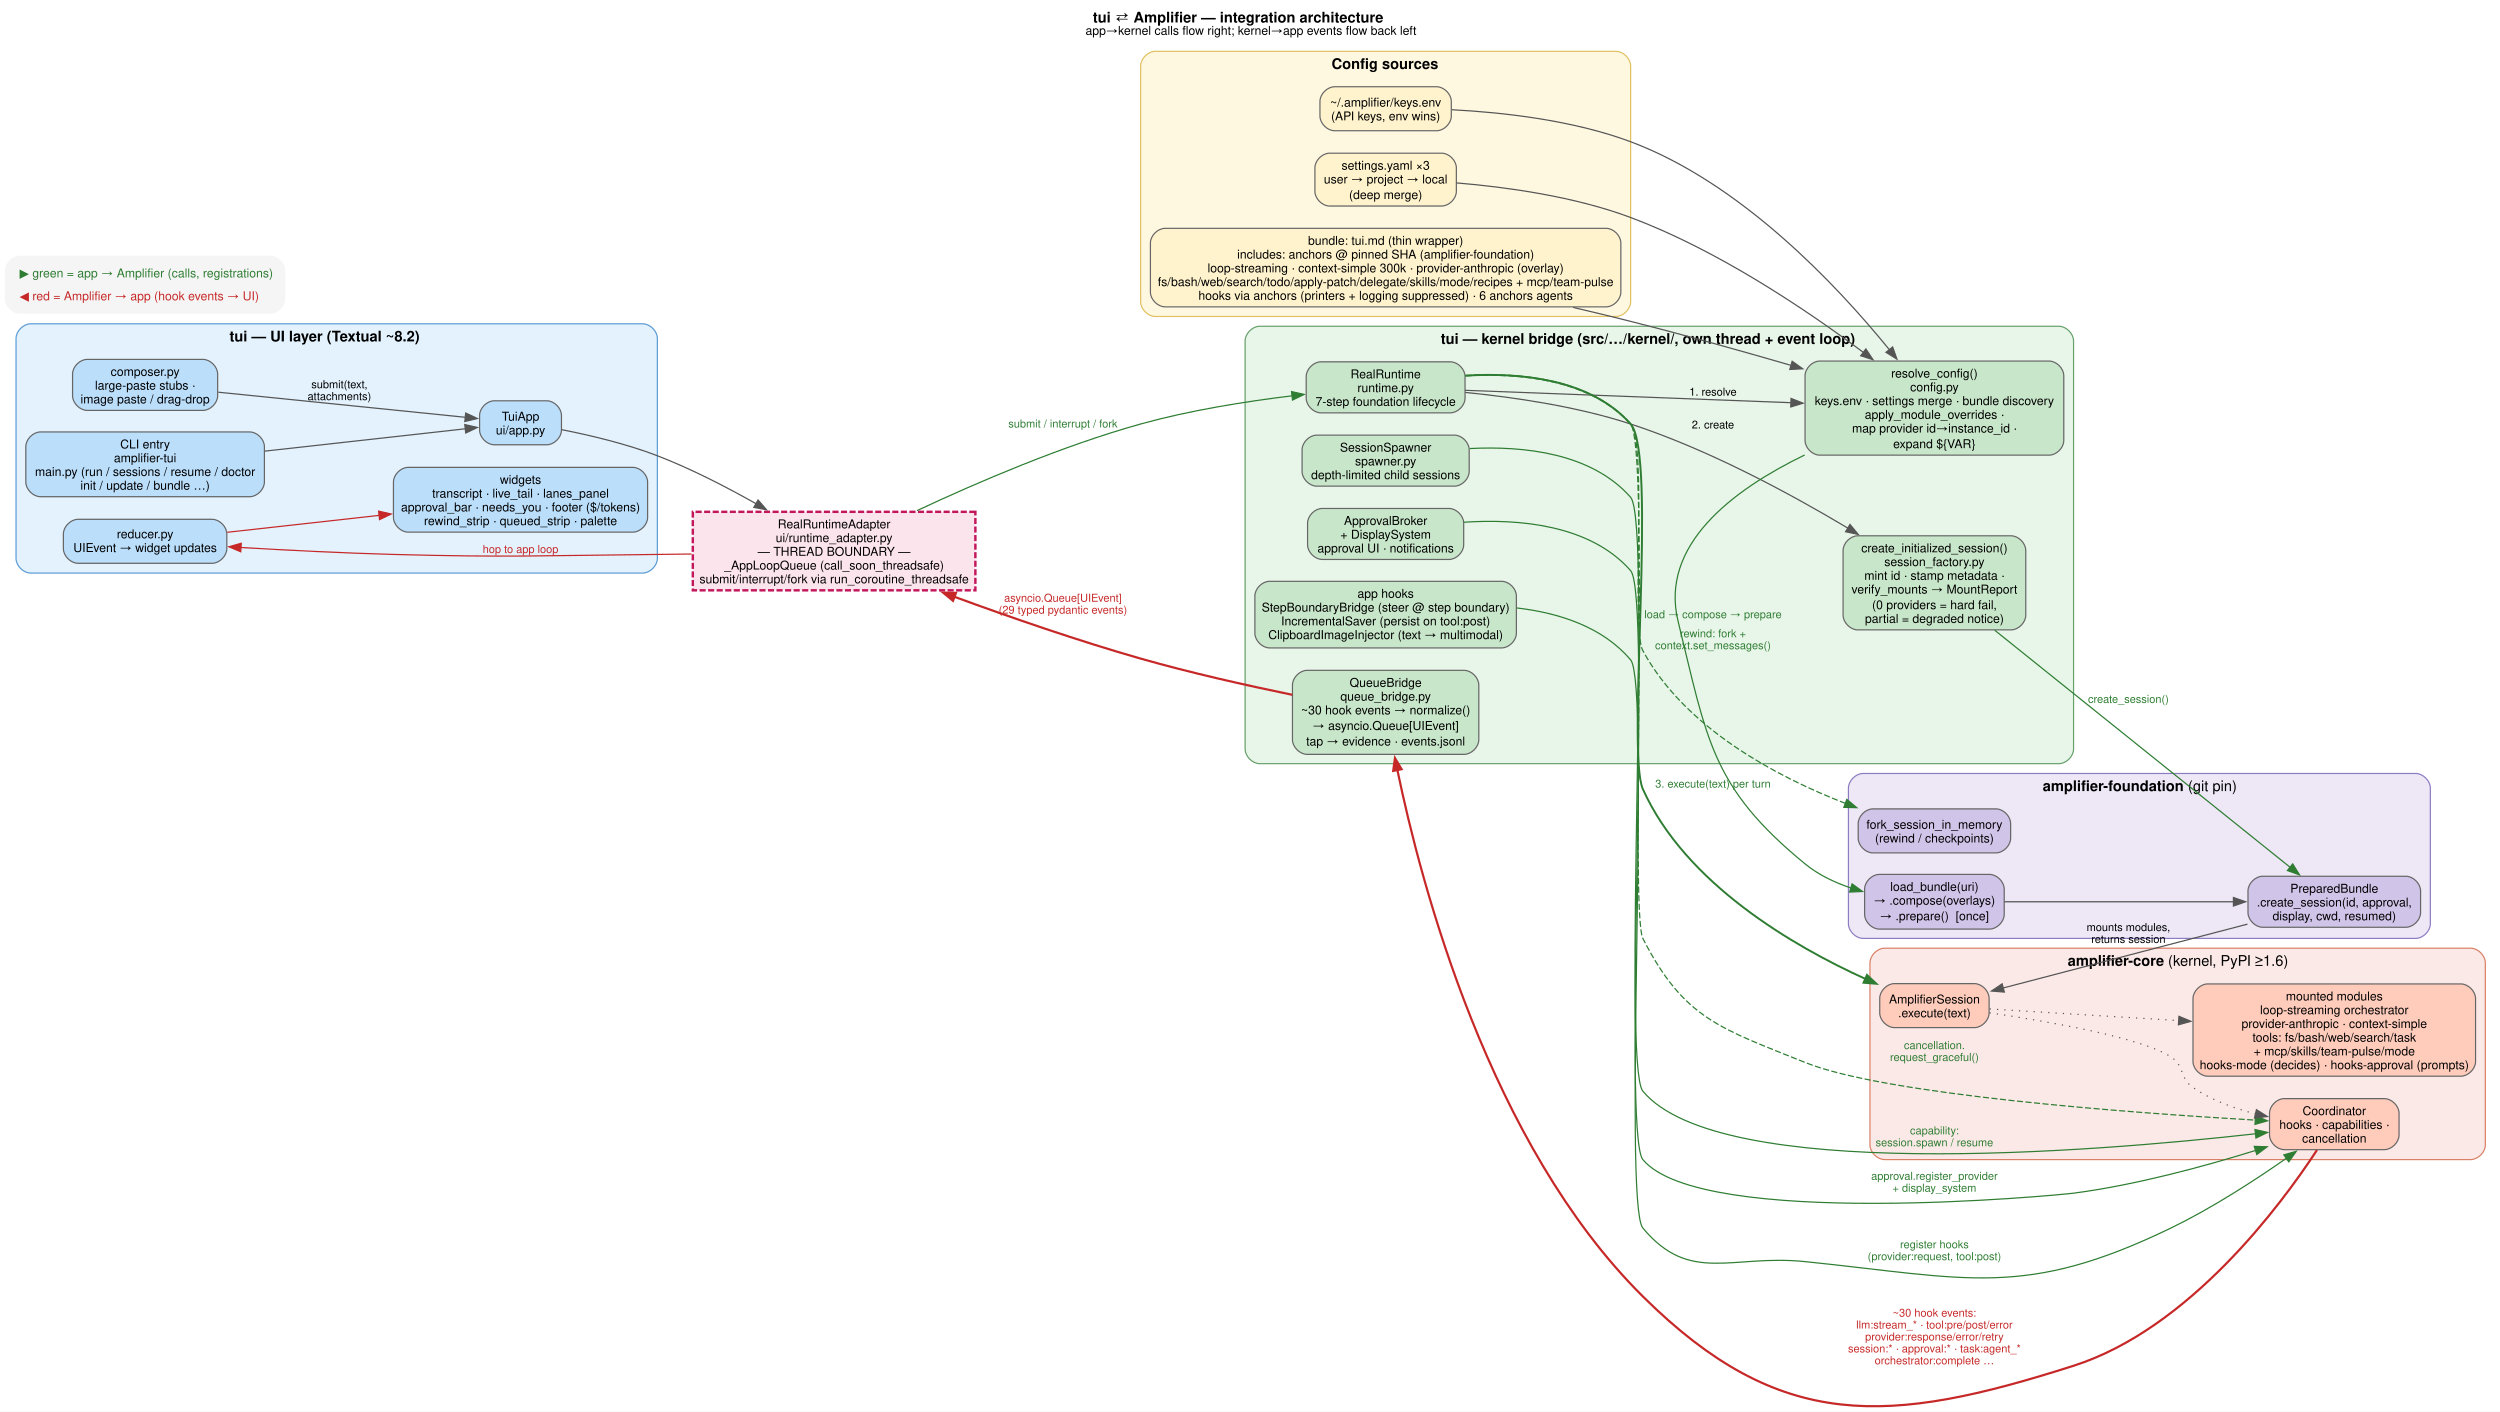
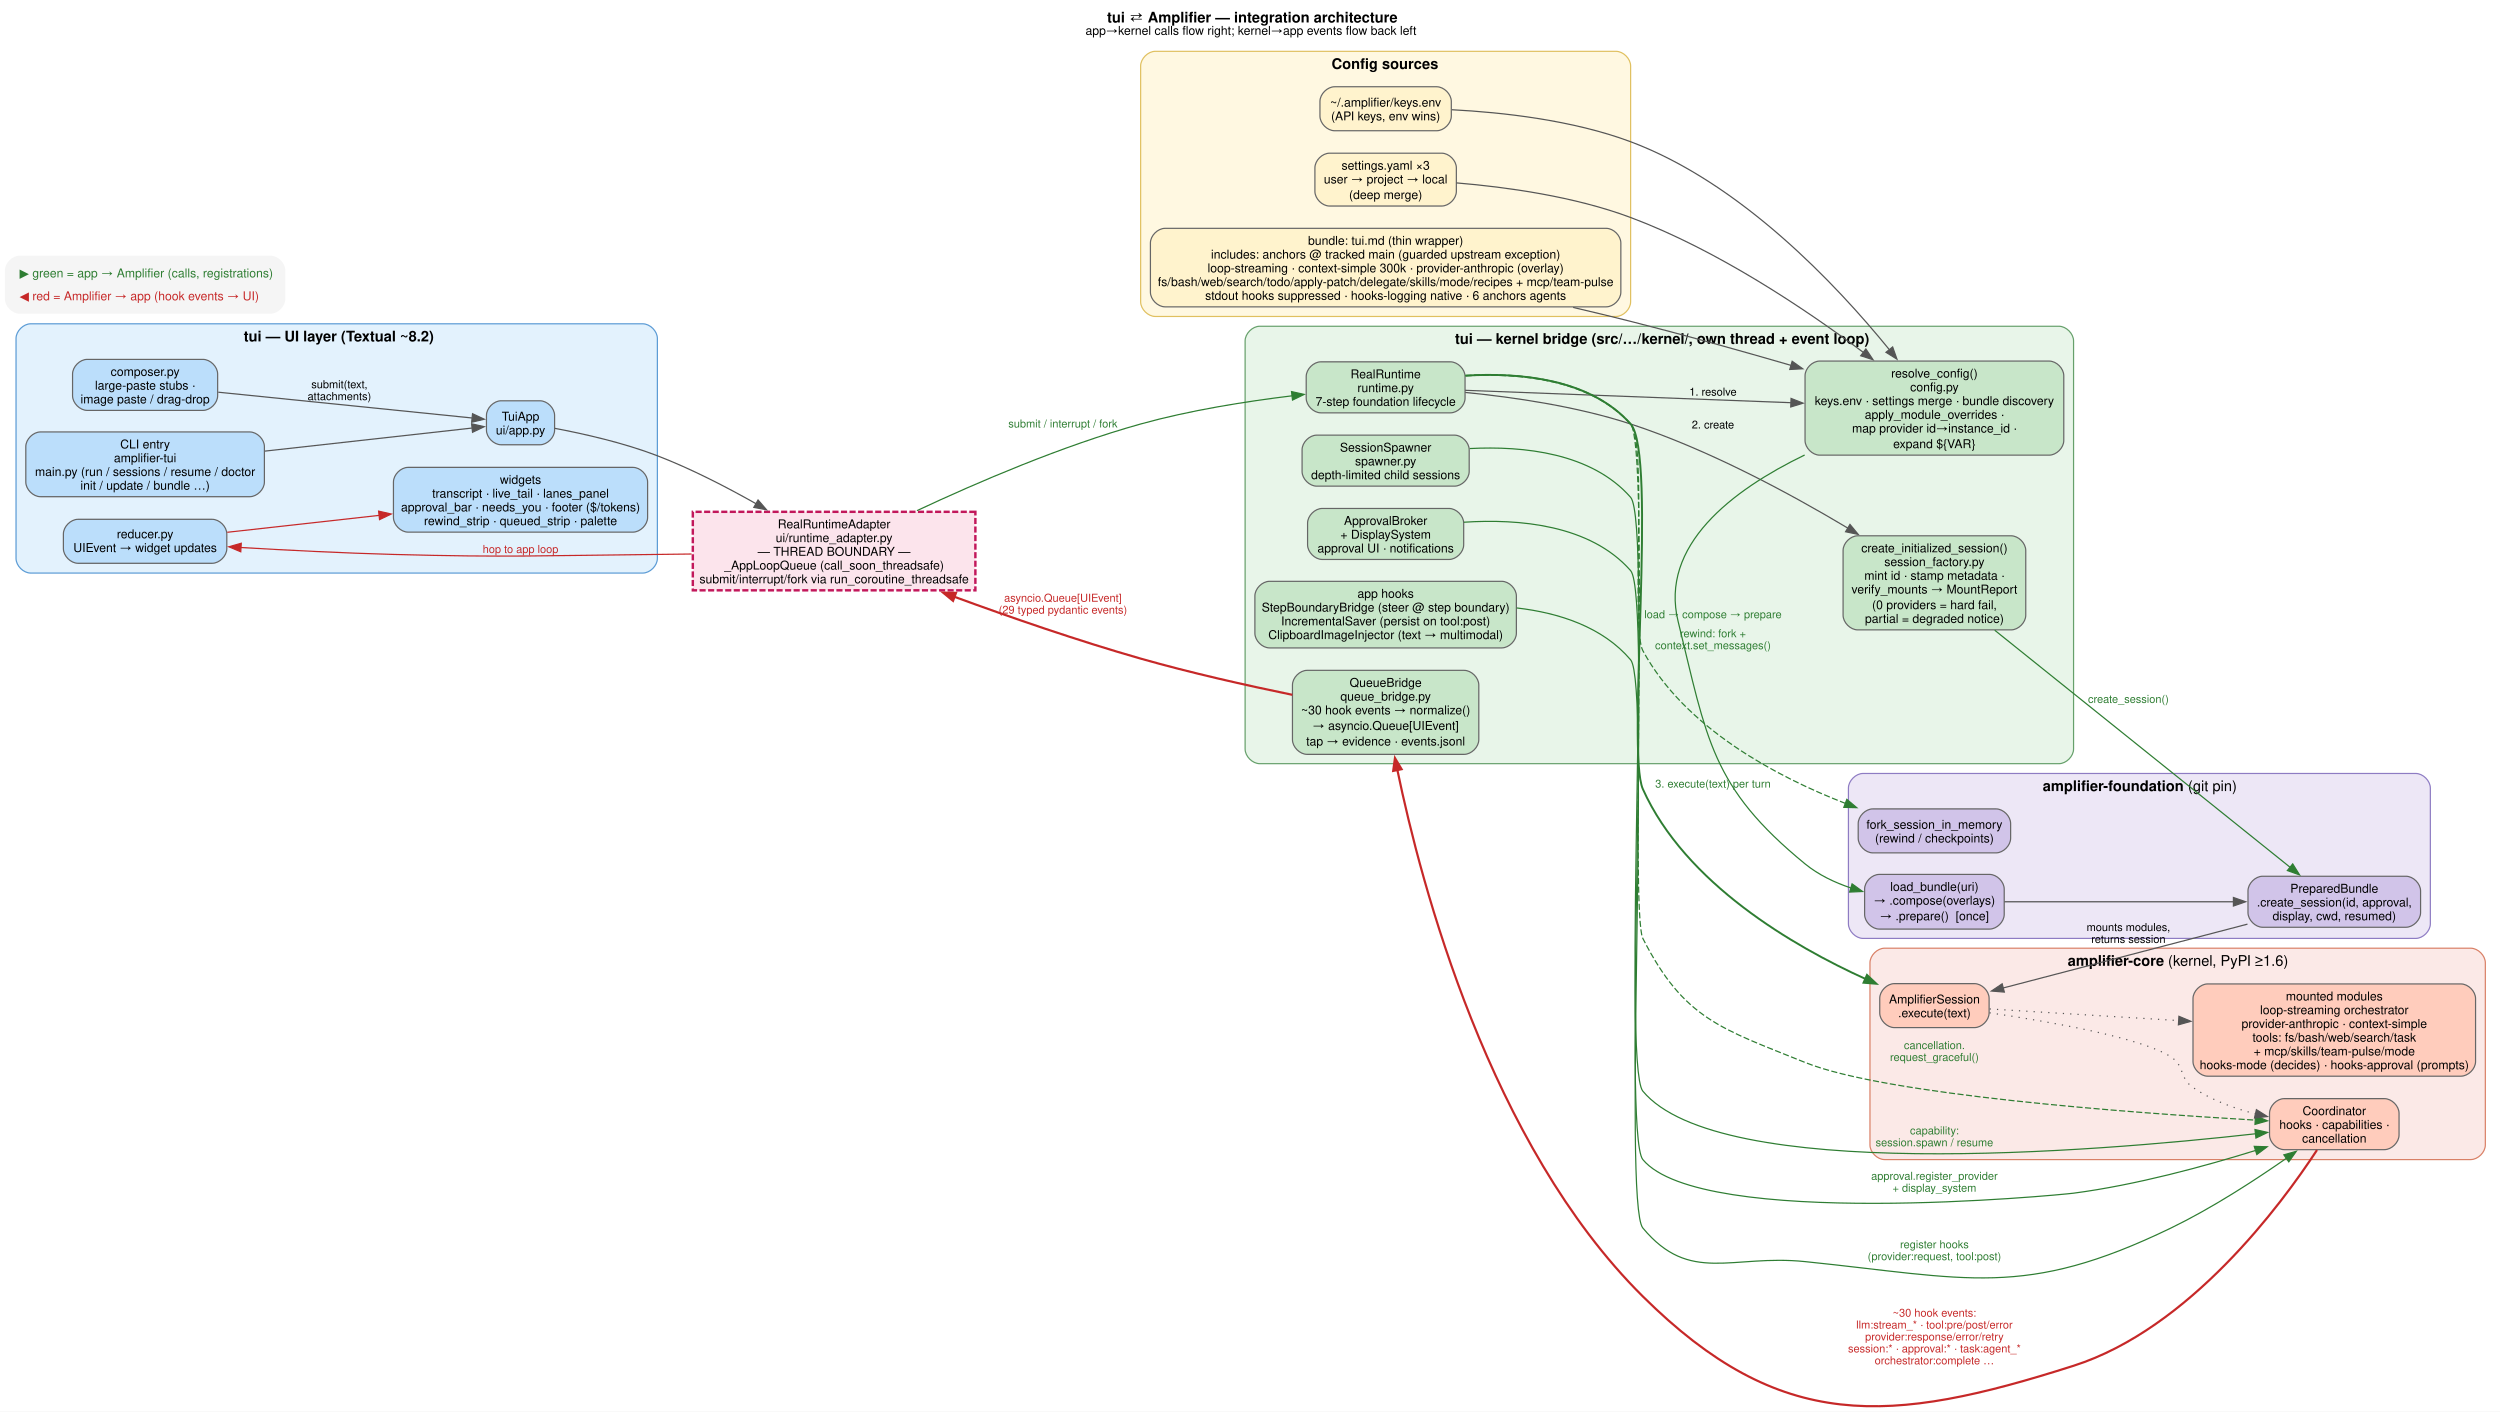
<svg xmlns="http://www.w3.org/2000/svg" width="2046pt" height="1155pt" viewBox="0.00 0.00 2046.00 1155.00">
  <g id="graph0" class="graph" transform="scale(1 1) rotate(0) translate(4 1151.25)">
    <polygon fill="white" stroke="none" points="-4,4 -4,-1151.25 2042,-1151.25 2042,4 -4,4" />
-     <text xml:space="preserve" text-anchor="start" x="890.38" y="-1132.85" font-family="Helvetica,sans-Serif" font-weight="bold" font-size="12.00">tui ⇄ Amplifier — integration architecture</text>
+     <text xml:space="preserve" text-anchor="start" x="902" y="-1132.85" font-family="Helvetica,sans-Serif" font-weight="bold" font-size="12.00">tui ⇄ Amplifier — integration architecture</text>
    <text xml:space="preserve" text-anchor="start" x="884.38" y="-1122.75" font-family="Helvetica,sans-Serif" font-size="10.00">app→kernel calls flow right; kernel→app events flow back left</text>
    <g id="clust1" class="cluster">
      <path fill="#fff8e1" stroke="#e0c060" d="M941.5,-892.25C941.5,-892.25 1318.5,-892.25 1318.5,-892.25 1324.5,-892.25 1330.5,-898.25 1330.5,-904.25 1330.5,-904.25 1330.5,-1097.25 1330.5,-1097.25 1330.5,-1103.25 1324.5,-1109.25 1318.5,-1109.25 1318.5,-1109.25 941.5,-1109.25 941.5,-1109.25 935.5,-1109.25 929.5,-1103.25 929.5,-1097.25 929.5,-1097.25 929.5,-904.25 929.5,-904.25 929.5,-898.25 935.5,-892.25 941.5,-892.25" />
      <text xml:space="preserve" text-anchor="start" x="1085.75" y="-1094.85" font-family="Helvetica,sans-Serif" font-weight="bold" font-size="12.00">Config sources</text>
    </g>
    <g id="clust2" class="cluster">
      <path fill="#e3f2fd" stroke="#5b9bd5" d="M21.12,-682.25C21.12,-682.25 522,-682.25 522,-682.25 528,-682.25 534,-688.25 534,-694.25 534,-694.25 534,-874.25 534,-874.25 534,-880.25 528,-886.25 522,-886.25 522,-886.25 21.12,-886.25 21.12,-886.25 15.13,-886.25 9.12,-880.25 9.12,-874.25 9.12,-874.25 9.12,-694.25 9.12,-694.25 9.12,-688.25 15.12,-682.25 21.12,-682.25" />
-       <text xml:space="preserve" text-anchor="start" x="183.81" y="-871.85" font-family="Helvetica,sans-Serif" font-weight="bold" font-size="12.00">tui — UI layer (Textual ~8.2)</text>
+       <text xml:space="preserve" text-anchor="start" x="195.44" y="-871.85" font-family="Helvetica,sans-Serif" font-weight="bold" font-size="12.00">tui — UI layer (Textual ~8.2)</text>
    </g>
    <g id="clust3" class="cluster">
      <path fill="#e8f5e9" stroke="#66a06b" d="M1027,-526.25C1027,-526.25 1681,-526.25 1681,-526.25 1687,-526.25 1693,-532.25 1693,-538.25 1693,-538.25 1693,-872.25 1693,-872.25 1693,-878.25 1687,-884.25 1681,-884.25 1681,-884.25 1027,-884.25 1027,-884.25 1021,-884.25 1015,-878.25 1015,-872.25 1015,-872.25 1015,-538.25 1015,-538.25 1015,-532.25 1021,-526.25 1027,-526.25" />
-       <text xml:space="preserve" text-anchor="start" x="1175.12" y="-869.85" font-family="Helvetica,sans-Serif" font-weight="bold" font-size="12.00">tui — kernel bridge (src/…/kernel/, own thread + event loop)</text>
+       <text xml:space="preserve" text-anchor="start" x="1186.75" y="-869.85" font-family="Helvetica,sans-Serif" font-weight="bold" font-size="12.00">tui — kernel bridge (src/…/kernel/, own thread + event loop)</text>
    </g>
    <g id="clust4" class="cluster">
      <path fill="#ede7f6" stroke="#8e7cc3" d="M1520.75,-383.25C1520.75,-383.25 1973,-383.25 1973,-383.25 1979,-383.25 1985,-389.25 1985,-395.25 1985,-395.25 1985,-506.25 1985,-506.25 1985,-512.25 1979,-518.25 1973,-518.25 1973,-518.25 1520.75,-518.25 1520.75,-518.25 1514.75,-518.25 1508.75,-512.25 1508.75,-506.25 1508.75,-506.25 1508.75,-395.25 1508.75,-395.25 1508.75,-389.25 1514.75,-383.25 1520.75,-383.25" />
      <text xml:space="preserve" text-anchor="start" x="1667.75" y="-503.85" font-family="Helvetica,sans-Serif" font-weight="bold" font-size="12.00">amplifier-foundation</text>
      <text xml:space="preserve" text-anchor="start" x="1783.25" y="-503.85" font-family="Helvetica,sans-Serif" font-size="12.00"> (git pin)</text>
    </g>
    <g id="clust5" class="cluster">
      <path fill="#fbe9e7" stroke="#d98066" d="M1538.38,-202.25C1538.38,-202.25 2018,-202.25 2018,-202.25 2024,-202.25 2030,-208.25 2030,-214.25 2030,-214.25 2030,-363.25 2030,-363.25 2030,-369.25 2024,-375.25 2018,-375.25 2018,-375.25 1538.38,-375.25 1538.38,-375.25 1532.38,-375.25 1526.38,-369.25 1526.38,-363.25 1526.38,-363.25 1526.38,-214.25 1526.38,-214.25 1526.38,-208.25 1532.38,-202.25 1538.38,-202.25" />
      <text xml:space="preserve" text-anchor="start" x="1688.19" y="-360.85" font-family="Helvetica,sans-Serif" font-weight="bold" font-size="12.00">amplifier-core</text>
      <text xml:space="preserve" text-anchor="start" x="1766.94" y="-360.85" font-family="Helvetica,sans-Serif" font-size="12.00"> (kernel, PyPI ≥1.6)</text>
    </g>
    <g id="node1" class="node">
      <path fill="#fff3cd" stroke="#666666" d="M1171.75,-1080.25C1171.75,-1080.25 1088.25,-1080.25 1088.25,-1080.25 1082.25,-1080.25 1076.25,-1074.25 1076.25,-1068.25 1076.25,-1068.25 1076.25,-1056.25 1076.25,-1056.25 1076.25,-1050.25 1082.25,-1044.25 1088.25,-1044.25 1088.25,-1044.25 1171.75,-1044.25 1171.75,-1044.25 1177.75,-1044.25 1183.75,-1050.25 1183.75,-1056.25 1183.75,-1056.25 1183.75,-1068.25 1183.75,-1068.25 1183.75,-1074.25 1177.75,-1080.25 1171.75,-1080.25" />
      <text xml:space="preserve" text-anchor="middle" x="1130" y="-1064" font-family="Helvetica,sans-Serif" font-size="10.00">~/.amplifier/keys.env</text>
      <text xml:space="preserve" text-anchor="middle" x="1130" y="-1052.75" font-family="Helvetica,sans-Serif" font-size="10.00">(API keys, env wins)</text>
    </g>
    <g id="node11" class="node">
      <path fill="#c8e6c9" stroke="#666666" d="M1673,-855.75C1673,-855.75 1485.25,-855.75 1485.25,-855.75 1479.25,-855.75 1473.25,-849.75 1473.25,-843.75 1473.25,-843.75 1473.25,-790.75 1473.25,-790.75 1473.25,-784.75 1479.25,-778.75 1485.25,-778.75 1485.25,-778.75 1673,-778.75 1673,-778.75 1679,-778.75 1685,-784.75 1685,-790.75 1685,-790.75 1685,-843.75 1685,-843.75 1685,-849.75 1679,-855.75 1673,-855.75" />
      <text xml:space="preserve" text-anchor="middle" x="1579.12" y="-842.25" font-family="Helvetica,sans-Serif" font-size="10.00">resolve_config()</text>
      <text xml:space="preserve" text-anchor="middle" x="1579.12" y="-831" font-family="Helvetica,sans-Serif" font-size="10.00">config.py</text>
      <text xml:space="preserve" text-anchor="middle" x="1579.12" y="-819.75" font-family="Helvetica,sans-Serif" font-size="10.00">keys.env · settings merge · bundle discovery</text>
      <text xml:space="preserve" text-anchor="middle" x="1579.12" y="-808.5" font-family="Helvetica,sans-Serif" font-size="10.00">apply_module_overrides ·</text>
      <text xml:space="preserve" text-anchor="middle" x="1579.12" y="-797.25" font-family="Helvetica,sans-Serif" font-size="10.00">map provider id→instance_id ·</text>
      <text xml:space="preserve" text-anchor="middle" x="1579.12" y="-784.5" font-family="Helvetica,sans-Serif" font-size="10.00">expand ${VAR}</text>
    </g>
    <g id="edge1" class="edge">
      <path fill="none" stroke="#555555" d="M1184.22,-1061.44C1225.34,-1059.31 1283.03,-1053.01 1330.5,-1035.25 1420.51,-1001.57 1498.91,-918.39 1542.25,-865.07" />
      <polygon fill="#555555" stroke="#555555" points="1544.94,-867.3 1548.47,-857.31 1539.48,-862.92 1544.94,-867.3" />
    </g>
    <g id="node2" class="node">
      <path fill="#fff3cd" stroke="#666666" d="M1175.88,-1025.88C1175.88,-1025.88 1084.12,-1025.88 1084.12,-1025.88 1078.12,-1025.88 1072.12,-1019.88 1072.12,-1013.88 1072.12,-1013.88 1072.12,-994.63 1072.12,-994.63 1072.12,-988.63 1078.12,-982.63 1084.12,-982.63 1084.12,-982.63 1175.88,-982.63 1175.88,-982.63 1181.88,-982.63 1187.88,-988.63 1187.88,-994.63 1187.88,-994.63 1187.88,-1013.88 1187.88,-1013.88 1187.88,-1019.88 1181.88,-1025.88 1175.88,-1025.88" />
      <text xml:space="preserve" text-anchor="middle" x="1130" y="-1012.38" font-family="Helvetica,sans-Serif" font-size="10.00">settings.yaml ×3</text>
      <text xml:space="preserve" text-anchor="middle" x="1130" y="-1001.13" font-family="Helvetica,sans-Serif" font-size="10.00">user → project → local</text>
      <text xml:space="preserve" text-anchor="middle" x="1130" y="-988.38" font-family="Helvetica,sans-Serif" font-size="10.00">(deep merge)</text>
    </g>
    <g id="edge2" class="edge">
      <path fill="none" stroke="#555555" d="M1188.02,-1001.56C1228.79,-998.17 1284.38,-990.52 1330.5,-973.25 1401.13,-946.81 1473.11,-898.59 1521.12,-862.73" />
      <polygon fill="#555555" stroke="#555555" points="1523.01,-865.69 1528.89,-856.87 1518.8,-860.1 1523.01,-865.69" />
    </g>
    <g id="node3" class="node">
      <path fill="#fff3cd" stroke="#666666" d="M1310.5,-964.38C1310.5,-964.38 949.5,-964.38 949.5,-964.38 943.5,-964.38 937.5,-958.38 937.5,-952.38 937.5,-952.38 937.5,-912.13 937.5,-912.13 937.5,-906.13 943.5,-900.13 949.5,-900.13 949.5,-900.13 1310.5,-900.13 1310.5,-900.13 1316.5,-900.13 1322.5,-906.13 1322.5,-912.13 1322.5,-912.13 1322.5,-952.38 1322.5,-952.38 1322.5,-958.38 1316.5,-964.38 1310.5,-964.38" />
      <text xml:space="preserve" text-anchor="middle" x="1130" y="-950.88" font-family="Helvetica,sans-Serif" font-size="10.00">bundle: tui.md (thin wrapper)</text>
-       <text xml:space="preserve" text-anchor="middle" x="1130" y="-939.63" font-family="Helvetica,sans-Serif" font-size="10.00">includes: anchors @ pinned SHA (amplifier-foundation)</text>
+       <text xml:space="preserve" text-anchor="middle" x="1130" y="-939.63" font-family="Helvetica,sans-Serif" font-size="10.00">includes: anchors @ tracked main (guarded upstream exception)</text>
      <text xml:space="preserve" text-anchor="middle" x="1130" y="-928.38" font-family="Helvetica,sans-Serif" font-size="10.00">loop-streaming · context-simple 300k · provider-anthropic (overlay)</text>
      <text xml:space="preserve" text-anchor="middle" x="1130" y="-917.13" font-family="Helvetica,sans-Serif" font-size="10.00">fs/bash/web/search/todo/apply-patch/delegate/skills/mode/recipes + mcp/team-pulse</text>
-       <text xml:space="preserve" text-anchor="middle" x="1130" y="-905.88" font-family="Helvetica,sans-Serif" font-size="10.00">hooks via anchors (printers + logging suppressed) · 6 anchors agents</text>
+       <text xml:space="preserve" text-anchor="middle" x="1130" y="-905.88" font-family="Helvetica,sans-Serif" font-size="10.00">stdout hooks suppressed · hooks-logging native · 6 anchors agents</text>
    </g>
    <g id="edge3" class="edge">
      <path fill="none" stroke="#555555" d="M1283.45,-899.65C1299.37,-895.94 1315.29,-892.11 1330.5,-888.25 1373.58,-877.34 1420.53,-864.2 1461.84,-852.21" />
      <polygon fill="#555555" stroke="#555555" points="1462.71,-855.6 1471.33,-849.44 1460.75,-848.88 1462.71,-855.6" />
    </g>
    <g id="node4" class="node">
      <path fill="#bbdefb" stroke="#666666" d="M200.38,-797.75C200.38,-797.75 29.13,-797.75 29.13,-797.75 23.13,-797.75 17.12,-791.75 17.12,-785.75 17.12,-785.75 17.12,-756.75 17.12,-756.75 17.12,-750.75 23.12,-744.75 29.12,-744.75 29.12,-744.75 200.38,-744.75 200.38,-744.75 206.38,-744.75 212.38,-750.75 212.38,-756.75 212.38,-756.75 212.38,-785.75 212.38,-785.75 212.38,-791.75 206.38,-797.75 200.38,-797.75" />
      <text xml:space="preserve" text-anchor="middle" x="114.75" y="-784.25" font-family="Helvetica,sans-Serif" font-size="10.00">CLI entry</text>
      <text xml:space="preserve" text-anchor="middle" x="114.75" y="-773" font-family="Helvetica,sans-Serif" font-size="10.00">amplifier-tui</text>
      <text xml:space="preserve" text-anchor="middle" x="114.75" y="-761.75" font-family="Helvetica,sans-Serif" font-size="10.00">main.py (run / sessions / resume / doctor</text>
      <text xml:space="preserve" text-anchor="middle" x="114.75" y="-750.5" font-family="Helvetica,sans-Serif" font-size="10.00">init / update / bundle …)</text>
    </g>
    <g id="node5" class="node">
-       <path fill="#bbdefb" stroke="#666666" d="M443.5,-823.25C443.5,-823.25 400.5,-823.25 400.5,-823.25 394.5,-823.25 388.5,-817.25 388.5,-811.25 388.5,-811.25 388.5,-799.25 388.5,-799.25 388.5,-793.25 394.5,-787.25 400.5,-787.25 400.5,-787.25 443.5,-787.25 443.5,-787.25 449.5,-787.25 455.5,-793.25 455.5,-799.25 455.5,-799.25 455.5,-811.25 455.5,-811.25 455.5,-817.25 449.5,-823.25 443.5,-823.25" />
+       <path fill="#bbdefb" stroke="#666666" d="M437.88,-823.25C437.88,-823.25 406.12,-823.25 406.12,-823.25 400.12,-823.25 394.12,-817.25 394.12,-811.25 394.12,-811.25 394.12,-799.25 394.12,-799.25 394.12,-793.25 400.12,-787.25 406.12,-787.25 406.12,-787.25 437.88,-787.25 437.88,-787.25 443.88,-787.25 449.88,-793.25 449.88,-799.25 449.88,-799.25 449.88,-811.25 449.88,-811.25 449.88,-817.25 443.88,-823.25 437.88,-823.25" />
      <text xml:space="preserve" text-anchor="middle" x="422" y="-807" font-family="Helvetica,sans-Serif" font-size="10.00">TuiApp</text>
      <text xml:space="preserve" text-anchor="middle" x="422" y="-795.75" font-family="Helvetica,sans-Serif" font-size="10.00">ui/app.py</text>
    </g>
    <g id="edge4" class="edge">
-       <path fill="none" stroke="#555555" d="M212.75,-782.06C267.8,-788.19 334.04,-795.57 376.8,-800.33" />
-       <polygon fill="#555555" stroke="#555555" points="376.38,-803.8 386.71,-801.43 377.15,-796.85 376.38,-803.8" />
+       <path fill="none" stroke="#555555" d="M212.75,-782.06C270.36,-788.47 340.21,-796.25 382.6,-800.97" />
+       <polygon fill="#555555" stroke="#555555" points="381.96,-804.42 392.28,-802.05 382.73,-797.47 381.96,-804.42" />
    </g>
    <g id="node9" class="node">
      <polygon fill="#fce4ec" stroke="#c2185b" stroke-width="2" stroke-dasharray="5,2" points="794.25,-732.38 563,-732.38 563,-668.13 794.25,-668.13 794.25,-732.38" />
      <text xml:space="preserve" text-anchor="middle" x="678.62" y="-718.88" font-family="Helvetica,sans-Serif" font-size="10.00">RealRuntimeAdapter</text>
      <text xml:space="preserve" text-anchor="middle" x="678.62" y="-707.63" font-family="Helvetica,sans-Serif" font-size="10.00">ui/runtime_adapter.py</text>
      <text xml:space="preserve" text-anchor="middle" x="678.62" y="-696.38" font-family="Helvetica,sans-Serif" font-size="10.00">— THREAD BOUNDARY —</text>
      <text xml:space="preserve" text-anchor="middle" x="678.62" y="-685.13" font-family="Helvetica,sans-Serif" font-size="10.00">_AppLoopQueue (call_soon_threadsafe)</text>
      <text xml:space="preserve" text-anchor="middle" x="678.62" y="-673.88" font-family="Helvetica,sans-Serif" font-size="10.00">submit/interrupt/fork via run_coroutine_threadsafe</text>
    </g>
    <g id="edge6" class="edge">
-       <path fill="none" stroke="#555555" d="M455.73,-799.61C478.2,-795.18 508.46,-788.1 534,-778.25 561.46,-767.66 590.24,-752.85 614.77,-738.98" />
+       <path fill="none" stroke="#555555" d="M450.06,-800.7C472.91,-796.39 506.24,-788.96 534,-778.25 561.46,-767.66 590.24,-752.85 614.77,-738.98" />
      <polygon fill="#555555" stroke="#555555" points="616.4,-742.07 623.33,-734.06 612.92,-736 616.4,-742.07" />
    </g>
    <g id="node6" class="node">
      <path fill="#bbdefb" stroke="#666666" d="M169.62,-726.25C169.62,-726.25 59.87,-726.25 59.87,-726.25 53.88,-726.25 47.88,-720.25 47.88,-714.25 47.88,-714.25 47.88,-702.25 47.88,-702.25 47.88,-696.25 53.88,-690.25 59.88,-690.25 59.88,-690.25 169.62,-690.25 169.62,-690.25 175.62,-690.25 181.62,-696.25 181.62,-702.25 181.62,-702.25 181.62,-714.25 181.62,-714.25 181.62,-720.25 175.62,-726.25 169.62,-726.25" />
      <text xml:space="preserve" text-anchor="middle" x="114.75" y="-710.75" font-family="Helvetica,sans-Serif" font-size="10.00">reducer.py</text>
      <text xml:space="preserve" text-anchor="middle" x="114.75" y="-699.5" font-family="Helvetica,sans-Serif" font-size="10.00">UIEvent → widget updates</text>
    </g>
    <g id="node8" class="node">
      <path fill="#bbdefb" stroke="#666666" d="M514,-768.75C514,-768.75 330,-768.75 330,-768.75 324,-768.75 318,-762.75 318,-756.75 318,-756.75 318,-727.75 318,-727.75 318,-721.75 324,-715.75 330,-715.75 330,-715.75 514,-715.75 514,-715.75 520,-715.75 526,-721.75 526,-727.75 526,-727.75 526,-756.75 526,-756.75 526,-762.75 520,-768.75 514,-768.75" />
      <text xml:space="preserve" text-anchor="middle" x="422" y="-755.25" font-family="Helvetica,sans-Serif" font-size="10.00">widgets</text>
      <text xml:space="preserve" text-anchor="middle" x="422" y="-744" font-family="Helvetica,sans-Serif" font-size="10.00">transcript · live_tail · lanes_panel</text>
      <text xml:space="preserve" text-anchor="middle" x="422" y="-732.75" font-family="Helvetica,sans-Serif" font-size="10.00">approval_bar · needs_you · footer ($/tokens)</text>
      <text xml:space="preserve" text-anchor="middle" x="422" y="-721.5" font-family="Helvetica,sans-Serif" font-size="10.00">rewind_strip · queued_strip · palette</text>
    </g>
    <g id="edge25" class="edge">
      <path fill="none" stroke="#c62828" d="M181.98,-715.63C218.28,-719.67 264.31,-724.8 306.25,-729.47" />
      <polygon fill="#c62828" stroke="#c62828" points="305.85,-732.95 316.17,-730.58 306.62,-725.99 305.85,-732.95" />
    </g>
    <g id="node7" class="node">
      <path fill="#bbdefb" stroke="#666666" d="M162.12,-857.13C162.12,-857.13 67.38,-857.13 67.38,-857.13 61.37,-857.13 55.38,-851.13 55.38,-845.13 55.38,-845.13 55.38,-827.38 55.38,-827.38 55.38,-821.38 61.38,-815.38 67.38,-815.38 67.38,-815.38 162.12,-815.38 162.12,-815.38 168.12,-815.38 174.12,-821.38 174.12,-827.38 174.12,-827.38 174.12,-845.13 174.12,-845.13 174.12,-851.13 168.12,-857.13 162.12,-857.13" />
      <text xml:space="preserve" text-anchor="middle" x="114.75" y="-843.63" font-family="Helvetica,sans-Serif" font-size="10.00">composer.py</text>
      <text xml:space="preserve" text-anchor="middle" x="114.75" y="-832.38" font-family="Helvetica,sans-Serif" font-size="10.00">large-paste stubs ·</text>
      <text xml:space="preserve" text-anchor="middle" x="114.75" y="-821.13" font-family="Helvetica,sans-Serif" font-size="10.00">image paste / drag-drop</text>
    </g>
    <g id="edge5" class="edge">
-       <path fill="none" stroke="#555555" d="M174.61,-830.27C233.72,-824.27 323.46,-815.16 376.77,-809.74" />
-       <polygon fill="#555555" stroke="#555555" points="377.11,-813.23 386.7,-808.73 376.4,-806.26 377.11,-813.23" />
+       <path fill="none" stroke="#555555" d="M174.61,-830.27C235.84,-824.06 329.96,-814.5 382.37,-809.17" />
+       <polygon fill="#555555" stroke="#555555" points="382.73,-812.66 392.32,-808.16 382.02,-805.69 382.73,-812.66" />
      <text xml:space="preserve" text-anchor="middle" x="273.75" y="-833.56" font-family="Helvetica,sans-Serif" font-size="9.00">submit(text,</text>
      <text xml:space="preserve" text-anchor="middle" x="273.75" y="-823.81" font-family="Helvetica,sans-Serif" font-size="9.00">attachments)</text>
    </g>
    <g id="edge24" class="edge">
      <path fill="none" stroke="#c62828" d="M562,-697.85C552.53,-697.71 543.1,-697.59 534,-697.5 438,-696.58 413.97,-694.95 318,-697.5 276.75,-698.6 230.81,-700.95 193.16,-703.17" />
      <polygon fill="#c62828" stroke="#c62828" points="193.04,-699.67 183.26,-703.77 193.46,-706.66 193.04,-699.67" />
      <text xml:space="preserve" text-anchor="middle" x="422" y="-698.7" font-family="Helvetica,sans-Serif" font-size="9.00" fill="#c62828">hop to app loop</text>
    </g>
    <g id="node10" class="node">
      <path fill="#c8e6c9" stroke="#666666" d="M1183,-855.13C1183,-855.13 1077,-855.13 1077,-855.13 1071,-855.13 1065,-849.13 1065,-843.13 1065,-843.13 1065,-825.38 1065,-825.38 1065,-819.38 1071,-813.38 1077,-813.38 1077,-813.38 1183,-813.38 1183,-813.38 1189,-813.38 1195,-819.38 1195,-825.38 1195,-825.38 1195,-843.13 1195,-843.13 1195,-849.13 1189,-855.13 1183,-855.13" />
      <text xml:space="preserve" text-anchor="middle" x="1130" y="-841.63" font-family="Helvetica,sans-Serif" font-size="10.00">RealRuntime</text>
      <text xml:space="preserve" text-anchor="middle" x="1130" y="-830.38" font-family="Helvetica,sans-Serif" font-size="10.00">runtime.py</text>
      <text xml:space="preserve" text-anchor="middle" x="1130" y="-819.13" font-family="Helvetica,sans-Serif" font-size="10.00">7-step foundation lifecycle</text>
    </g>
    <g id="edge7" class="edge">
      <path fill="none" stroke="#2e7d32" d="M746.43,-733.34C795.87,-756.51 865.45,-786.4 929.5,-804.25 969.71,-815.46 1015.71,-822.73 1053.41,-827.31" />
      <polygon fill="#2e7d32" stroke="#2e7d32" points="1052.98,-830.78 1063.32,-828.47 1053.79,-823.83 1052.98,-830.78" />
      <text xml:space="preserve" text-anchor="middle" x="865.88" y="-801.39" font-family="Helvetica,sans-Serif" font-size="9.00" fill="#2e7d32">submit / interrupt / fork</text>
    </g>
    <g id="edge8" class="edge">
      <path fill="none" stroke="#555555" d="M1195.06,-831.82C1264.51,-829.18 1376.79,-824.91 1461.89,-821.67" />
      <polygon fill="#555555" stroke="#555555" points="1461.8,-825.18 1471.66,-821.3 1461.54,-818.18 1461.8,-825.18" />
      <text xml:space="preserve" text-anchor="middle" x="1397.88" y="-827.46" font-family="Helvetica,sans-Serif" font-size="9.00">1. resolve</text>
    </g>
    <g id="node12" class="node">
      <path fill="#c8e6c9" stroke="#666666" d="M1641.88,-712.75C1641.88,-712.75 1516.38,-712.75 1516.38,-712.75 1510.38,-712.75 1504.38,-706.75 1504.38,-700.75 1504.38,-700.75 1504.38,-647.75 1504.38,-647.75 1504.38,-641.75 1510.38,-635.75 1516.38,-635.75 1516.38,-635.75 1641.88,-635.75 1641.88,-635.75 1647.88,-635.75 1653.88,-641.75 1653.88,-647.75 1653.88,-647.75 1653.88,-700.75 1653.88,-700.75 1653.88,-706.75 1647.88,-712.75 1641.88,-712.75" />
      <text xml:space="preserve" text-anchor="middle" x="1579.12" y="-699.25" font-family="Helvetica,sans-Serif" font-size="10.00">create_initialized_session()</text>
      <text xml:space="preserve" text-anchor="middle" x="1579.12" y="-688" font-family="Helvetica,sans-Serif" font-size="10.00">session_factory.py</text>
      <text xml:space="preserve" text-anchor="middle" x="1579.12" y="-676.75" font-family="Helvetica,sans-Serif" font-size="10.00">mint id · stamp metadata ·</text>
      <text xml:space="preserve" text-anchor="middle" x="1579.12" y="-665.5" font-family="Helvetica,sans-Serif" font-size="10.00">verify_mounts → MountReport</text>
      <text xml:space="preserve" text-anchor="middle" x="1579.12" y="-652.75" font-family="Helvetica,sans-Serif" font-size="10.00">(0 providers = hard fail,</text>
      <text xml:space="preserve" text-anchor="middle" x="1579.12" y="-641.5" font-family="Helvetica,sans-Serif" font-size="10.00">partial = degraded notice)</text>
    </g>
    <g id="edge11" class="edge">
      <path fill="none" stroke="#555555" d="M1195.15,-830.08C1234.89,-826.16 1286.56,-818.63 1330.5,-804.25 1393.75,-783.55 1460.25,-747.75 1508.39,-718.96" />
      <polygon fill="#555555" stroke="#555555" points="1510.02,-722.06 1516.78,-713.89 1506.41,-716.07 1510.02,-722.06" />
      <text xml:space="preserve" text-anchor="middle" x="1397.88" y="-800.57" font-family="Helvetica,sans-Serif" font-size="9.00">2. create</text>
    </g>
    <g id="node19" class="node">
      <path fill="#d1c4e9" stroke="#666666" d="M1629.5,-489.25C1629.5,-489.25 1528.75,-489.25 1528.75,-489.25 1522.75,-489.25 1516.75,-483.25 1516.75,-477.25 1516.75,-477.25 1516.75,-465.25 1516.75,-465.25 1516.75,-459.25 1522.75,-453.25 1528.75,-453.25 1528.75,-453.25 1629.5,-453.25 1629.5,-453.25 1635.5,-453.25 1641.5,-459.25 1641.5,-465.25 1641.5,-465.25 1641.5,-477.25 1641.5,-477.25 1641.5,-483.25 1635.5,-489.25 1629.5,-489.25" />
      <text xml:space="preserve" text-anchor="middle" x="1579.12" y="-473" font-family="Helvetica,sans-Serif" font-size="10.00">fork_session_in_memory</text>
      <text xml:space="preserve" text-anchor="middle" x="1579.12" y="-461.75" font-family="Helvetica,sans-Serif" font-size="10.00">(rewind / checkpoints)</text>
    </g>
    <g id="edge21" class="edge">
      <path fill="none" stroke="#2e7d32" stroke-dasharray="5,2" d="M1195.5,-843.65C1240.14,-846.19 1297.28,-840.8 1330.5,-804.25 1344.38,-788.98 1330.64,-636.89 1340.5,-618.75 1375.04,-555.23 1449.79,-515.7 1506.29,-493.75" />
      <polygon fill="#2e7d32" stroke="#2e7d32" points="1507.44,-497.06 1515.56,-490.25 1504.97,-490.51 1507.44,-497.06" />
      <text xml:space="preserve" text-anchor="middle" x="1397.88" y="-629.7" font-family="Helvetica,sans-Serif" font-size="9.00" fill="#2e7d32">rewind: fork +</text>
      <text xml:space="preserve" text-anchor="middle" x="1397.88" y="-619.95" font-family="Helvetica,sans-Serif" font-size="9.00" fill="#2e7d32">context.set_messages()</text>
    </g>
    <g id="node20" class="node">
      <path fill="#ffccbc" stroke="#666666" d="M1611.88,-346.25C1611.88,-346.25 1546.38,-346.25 1546.38,-346.25 1540.38,-346.25 1534.38,-340.25 1534.38,-334.25 1534.38,-334.25 1534.38,-322.25 1534.38,-322.25 1534.38,-316.25 1540.38,-310.25 1546.38,-310.25 1546.38,-310.25 1611.88,-310.25 1611.88,-310.25 1617.88,-310.25 1623.88,-316.25 1623.88,-322.25 1623.88,-322.25 1623.88,-334.25 1623.88,-334.25 1623.88,-340.25 1617.88,-346.25 1611.88,-346.25" />
      <text xml:space="preserve" text-anchor="middle" x="1579.12" y="-330" font-family="Helvetica,sans-Serif" font-size="10.00">AmplifierSession</text>
      <text xml:space="preserve" text-anchor="middle" x="1579.12" y="-318.75" font-family="Helvetica,sans-Serif" font-size="10.00">.execute(text)</text>
    </g>
    <g id="edge16" class="edge">
      <path fill="none" stroke="#2e7d32" stroke-width="1.6" d="M1195.25,-843.83C1240.07,-846.53 1297.54,-841.27 1330.5,-804.25 1352.59,-779.45 1326.9,-535.8 1340.5,-505.5 1375.28,-428.03 1463.94,-376.79 1522.58,-350.15" />
      <polygon fill="#2e7d32" stroke="#2e7d32" stroke-width="1.6" points="1523.94,-353.38 1531.67,-346.13 1521.1,-346.98 1523.94,-353.38" />
      <text xml:space="preserve" text-anchor="middle" x="1397.88" y="-506.7" font-family="Helvetica,sans-Serif" font-size="9.00" fill="#2e7d32">3. execute(text) per turn</text>
    </g>
    <g id="node21" class="node">
      <path fill="#ffccbc" stroke="#666666" d="M1947.38,-252.13C1947.38,-252.13 1865.38,-252.13 1865.38,-252.13 1859.38,-252.13 1853.38,-246.13 1853.38,-240.13 1853.38,-240.13 1853.38,-222.38 1853.38,-222.38 1853.38,-216.38 1859.38,-210.38 1865.38,-210.38 1865.38,-210.38 1947.38,-210.38 1947.38,-210.38 1953.38,-210.38 1959.38,-216.38 1959.38,-222.38 1959.38,-222.38 1959.38,-240.13 1959.38,-240.13 1959.38,-246.13 1953.38,-252.13 1947.38,-252.13" />
      <text xml:space="preserve" text-anchor="middle" x="1906.38" y="-238.63" font-family="Helvetica,sans-Serif" font-size="10.00">Coordinator</text>
      <text xml:space="preserve" text-anchor="middle" x="1906.38" y="-227.38" font-family="Helvetica,sans-Serif" font-size="10.00">hooks · capabilities ·</text>
      <text xml:space="preserve" text-anchor="middle" x="1906.38" y="-216.13" font-family="Helvetica,sans-Serif" font-size="10.00">cancellation</text>
    </g>
    <g id="edge20" class="edge">
      <path fill="none" stroke="#2e7d32" stroke-dasharray="5,2" d="M1195.36,-843.92C1240.23,-846.67 1297.72,-841.42 1330.5,-804.25 1345.97,-786.7 1329.89,-404.1 1340.5,-383.25 1374.19,-317.06 1404.4,-309.61 1473.25,-281.75 1538.63,-255.29 1738.58,-240.56 1841.97,-234.53" />
      <polygon fill="#2e7d32" stroke="#2e7d32" points="1841.89,-238.04 1851.67,-233.97 1841.48,-231.05 1841.89,-238.04" />
      <text xml:space="preserve" text-anchor="middle" x="1579.12" y="-292.7" font-family="Helvetica,sans-Serif" font-size="9.00" fill="#2e7d32">cancellation.</text>
      <text xml:space="preserve" text-anchor="middle" x="1579.12" y="-282.95" font-family="Helvetica,sans-Serif" font-size="9.00" fill="#2e7d32">request_graceful()</text>
    </g>
    <g id="node17" class="node">
      <path fill="#d1c4e9" stroke="#666666" d="M1624.25,-435.63C1624.25,-435.63 1534,-435.63 1534,-435.63 1528,-435.63 1522,-429.63 1522,-423.63 1522,-423.63 1522,-402.88 1522,-402.88 1522,-396.88 1528,-390.88 1534,-390.88 1534,-390.88 1624.25,-390.88 1624.25,-390.88 1630.25,-390.88 1636.25,-396.88 1636.25,-402.88 1636.25,-402.88 1636.25,-423.63 1636.25,-423.63 1636.25,-429.63 1630.25,-435.63 1624.25,-435.63" />
      <text xml:space="preserve" text-anchor="middle" x="1579.12" y="-422.13" font-family="Helvetica,sans-Serif" font-size="10.00">load_bundle(uri)</text>
      <text xml:space="preserve" text-anchor="middle" x="1579.12" y="-410.88" font-family="Helvetica,sans-Serif" font-size="10.00">→ .compose(overlays)</text>
      <text xml:space="preserve" text-anchor="middle" x="1579.12" y="-398.13" font-family="Helvetica,sans-Serif" font-size="10.00">→ .prepare()  [once]</text>
    </g>
    <g id="edge9" class="edge">
      <path fill="none" stroke="#2e7d32" d="M1472.93,-778.88C1413.48,-750.07 1354.07,-704.86 1369.38,-642.63 1393.15,-545.98 1396.28,-507.34 1473.25,-444.25 1484.12,-435.34 1497.46,-428.99 1510.96,-424.47" />
      <polygon fill="#2e7d32" stroke="#2e7d32" points="1511.75,-427.88 1520.32,-421.65 1509.74,-421.18 1511.75,-427.88" />
      <text xml:space="preserve" text-anchor="middle" x="1397.88" y="-645.33" font-family="Helvetica,sans-Serif" font-size="9.00" fill="#2e7d32">load → compose → prepare</text>
    </g>
    <g id="node18" class="node">
      <path fill="#d1c4e9" stroke="#666666" d="M1965,-434.13C1965,-434.13 1847.75,-434.13 1847.75,-434.13 1841.75,-434.13 1835.75,-428.13 1835.75,-422.13 1835.75,-422.13 1835.75,-404.38 1835.75,-404.38 1835.75,-398.38 1841.75,-392.38 1847.75,-392.38 1847.75,-392.38 1965,-392.38 1965,-392.38 1971,-392.38 1977,-398.38 1977,-404.38 1977,-404.38 1977,-422.13 1977,-422.13 1977,-428.13 1971,-434.13 1965,-434.13" />
      <text xml:space="preserve" text-anchor="middle" x="1906.38" y="-420.63" font-family="Helvetica,sans-Serif" font-size="10.00">PreparedBundle</text>
      <text xml:space="preserve" text-anchor="middle" x="1906.38" y="-409.38" font-family="Helvetica,sans-Serif" font-size="10.00">.create_session(id, approval,</text>
      <text xml:space="preserve" text-anchor="middle" x="1906.38" y="-398.13" font-family="Helvetica,sans-Serif" font-size="10.00">display, cwd, resumed)</text>
    </g>
    <g id="edge12" class="edge">
      <path fill="none" stroke="#2e7d32" d="M1628.47,-635.46C1694.65,-582.35 1811.89,-488.27 1870.29,-441.41" />
      <polygon fill="#2e7d32" stroke="#2e7d32" points="1872.35,-444.24 1877.96,-435.25 1867.97,-438.78 1872.35,-444.24" />
      <text xml:space="preserve" text-anchor="middle" x="1737.88" y="-576" font-family="Helvetica,sans-Serif" font-size="9.00" fill="#2e7d32">create_session()</text>
    </g>
    <g id="node13" class="node">
      <path fill="#c8e6c9" stroke="#666666" d="M1194.25,-602.63C1194.25,-602.63 1065.75,-602.63 1065.75,-602.63 1059.75,-602.63 1053.75,-596.63 1053.75,-590.63 1053.75,-590.63 1053.75,-545.88 1053.75,-545.88 1053.75,-539.88 1059.75,-533.88 1065.75,-533.88 1065.75,-533.88 1194.25,-533.88 1194.25,-533.88 1200.25,-533.88 1206.25,-539.88 1206.25,-545.88 1206.25,-545.88 1206.25,-590.63 1206.25,-590.63 1206.25,-596.63 1200.25,-602.63 1194.25,-602.63" />
      <text xml:space="preserve" text-anchor="middle" x="1130" y="-589.13" font-family="Helvetica,sans-Serif" font-size="10.00">QueueBridge</text>
      <text xml:space="preserve" text-anchor="middle" x="1130" y="-577.88" font-family="Helvetica,sans-Serif" font-size="10.00">queue_bridge.py</text>
      <text xml:space="preserve" text-anchor="middle" x="1130" y="-566.63" font-family="Helvetica,sans-Serif" font-size="10.00">~30 hook events → normalize()</text>
      <text xml:space="preserve" text-anchor="middle" x="1130" y="-553.88" font-family="Helvetica,sans-Serif" font-size="10.00">→ asyncio.Queue[UIEvent]</text>
      <text xml:space="preserve" text-anchor="middle" x="1130" y="-541.13" font-family="Helvetica,sans-Serif" font-size="10.00">tap → evidence · events.jsonl</text>
    </g>
    <g id="edge23" class="edge">
      <path fill="none" stroke="#c62828" stroke-width="1.8" d="M1053.62,-582.62C1016.05,-590.35 970.09,-600.67 929.5,-612.25 878.54,-626.79 822.83,-646.06 776.98,-662.87" />
      <polygon fill="#c62828" stroke="#c62828" stroke-width="1.8" points="775.96,-659.51 767.79,-666.26 778.39,-666.08 775.96,-659.51" />
      <text xml:space="preserve" text-anchor="middle" x="865.88" y="-658.8" font-family="Helvetica,sans-Serif" font-size="9.00" fill="#c62828">asyncio.Queue[UIEvent]</text>
      <text xml:space="preserve" text-anchor="middle" x="865.88" y="-649.05" font-family="Helvetica,sans-Serif" font-size="9.00" fill="#c62828">(29 typed pydantic events)</text>
    </g>
    <g id="node14" class="node">
      <path fill="#c8e6c9" stroke="#666666" d="M1186.38,-795.13C1186.38,-795.13 1073.62,-795.13 1073.62,-795.13 1067.62,-795.13 1061.62,-789.13 1061.62,-783.13 1061.62,-783.13 1061.62,-765.38 1061.62,-765.38 1061.62,-759.38 1067.62,-753.38 1073.62,-753.38 1073.62,-753.38 1186.38,-753.38 1186.38,-753.38 1192.38,-753.38 1198.38,-759.38 1198.38,-765.38 1198.38,-765.38 1198.38,-783.13 1198.38,-783.13 1198.38,-789.13 1192.38,-795.13 1186.38,-795.13" />
      <text xml:space="preserve" text-anchor="middle" x="1130" y="-781.63" font-family="Helvetica,sans-Serif" font-size="10.00">SessionSpawner</text>
      <text xml:space="preserve" text-anchor="middle" x="1130" y="-770.38" font-family="Helvetica,sans-Serif" font-size="10.00">spawner.py</text>
      <text xml:space="preserve" text-anchor="middle" x="1130" y="-759.13" font-family="Helvetica,sans-Serif" font-size="10.00">depth-limited child sessions</text>
    </g>
    <g id="edge17" class="edge">
      <path fill="none" stroke="#2e7d32" d="M1198.75,-784.15C1243.11,-786.44 1298.59,-780.56 1330.5,-744.25 1348.33,-723.97 1323.24,-279.02 1340.5,-258.25 1402.78,-183.33 1708,-208.35 1842.04,-223.38" />
      <polygon fill="#2e7d32" stroke="#2e7d32" points="1841.48,-226.84 1851.81,-224.49 1842.27,-219.88 1841.48,-226.84" />
      <text xml:space="preserve" text-anchor="middle" x="1579.12" y="-222.89" font-family="Helvetica,sans-Serif" font-size="9.00" fill="#2e7d32">capability:</text>
      <text xml:space="preserve" text-anchor="middle" x="1579.12" y="-213.14" font-family="Helvetica,sans-Serif" font-size="9.00" fill="#2e7d32">session.spawn / resume</text>
    </g>
    <g id="node15" class="node">
      <path fill="#c8e6c9" stroke="#666666" d="M1181.88,-735.13C1181.88,-735.13 1078.12,-735.13 1078.12,-735.13 1072.12,-735.13 1066.12,-729.13 1066.12,-723.13 1066.12,-723.13 1066.12,-705.38 1066.12,-705.38 1066.12,-699.38 1072.12,-693.38 1078.12,-693.38 1078.12,-693.38 1181.88,-693.38 1181.88,-693.38 1187.88,-693.38 1193.88,-699.38 1193.88,-705.38 1193.88,-705.38 1193.88,-723.13 1193.88,-723.13 1193.88,-729.13 1187.88,-735.13 1181.88,-735.13" />
      <text xml:space="preserve" text-anchor="middle" x="1130" y="-721.63" font-family="Helvetica,sans-Serif" font-size="10.00">ApprovalBroker</text>
      <text xml:space="preserve" text-anchor="middle" x="1130" y="-710.38" font-family="Helvetica,sans-Serif" font-size="10.00">+ DisplaySystem</text>
      <text xml:space="preserve" text-anchor="middle" x="1130" y="-699.13" font-family="Helvetica,sans-Serif" font-size="10.00">approval UI · notifications</text>
    </g>
    <g id="edge18" class="edge">
      <path fill="none" stroke="#2e7d32" d="M1193.97,-723.86C1239.06,-726.82 1297.43,-721.87 1330.5,-684.25 1348.18,-664.14 1323.38,-222.85 1340.5,-202.25 1388.22,-144.86 1681.67,-173.27 1693,-174.75 1744.05,-181.43 1800.29,-196.76 1842.06,-209.77" />
      <polygon fill="#2e7d32" stroke="#2e7d32" points="1840.87,-213.07 1851.46,-212.74 1842.98,-206.39 1840.87,-213.07" />
      <text xml:space="preserve" text-anchor="middle" x="1579.12" y="-185.7" font-family="Helvetica,sans-Serif" font-size="9.00" fill="#2e7d32">approval.register_provider</text>
      <text xml:space="preserve" text-anchor="middle" x="1579.12" y="-175.95" font-family="Helvetica,sans-Serif" font-size="9.00" fill="#2e7d32">+ display_system</text>
    </g>
    <g id="node16" class="node">
      <path fill="#c8e6c9" stroke="#666666" d="M1225,-675.5C1225,-675.5 1035,-675.5 1035,-675.5 1029,-675.5 1023,-669.5 1023,-663.5 1023,-663.5 1023,-633 1023,-633 1023,-627 1029,-621 1035,-621 1035,-621 1225,-621 1225,-621 1231,-621 1237,-627 1237,-633 1237,-633 1237,-663.5 1237,-663.5 1237,-669.5 1231,-675.5 1225,-675.5" />
      <text xml:space="preserve" text-anchor="middle" x="1130" y="-662" font-family="Helvetica,sans-Serif" font-size="10.00">app hooks</text>
      <text xml:space="preserve" text-anchor="middle" x="1130" y="-650.75" font-family="Helvetica,sans-Serif" font-size="10.00">StepBoundaryBridge (steer @ step boundary)</text>
      <text xml:space="preserve" text-anchor="middle" x="1130" y="-639.5" font-family="Helvetica,sans-Serif" font-size="10.00">IncrementalSaver (persist on tool:post)</text>
      <text xml:space="preserve" text-anchor="middle" x="1130" y="-628.25" font-family="Helvetica,sans-Serif" font-size="10.00">ClipboardImageInjector (text → multimodal)</text>
    </g>
    <g id="edge19" class="edge">
      <path fill="none" stroke="#2e7d32" d="M1237.28,-653.71C1272.08,-649.67 1307.63,-638.16 1330.5,-611.25 1347.23,-591.56 1323.97,-166.11 1340.5,-146.25 1379.04,-99.94 1413.31,-124.89 1473.25,-118.75 1606.22,-105.12 1652.44,-87.99 1772.75,-146.25 1806.14,-162.42 1841.39,-185.33 1867.15,-203.29" />
      <polygon fill="#2e7d32" stroke="#2e7d32" points="1865.11,-206.13 1875.29,-209.03 1869.14,-200.41 1865.11,-206.13" />
      <text xml:space="preserve" text-anchor="middle" x="1579.12" y="-129.7" font-family="Helvetica,sans-Serif" font-size="9.00" fill="#2e7d32">register hooks</text>
      <text xml:space="preserve" text-anchor="middle" x="1579.12" y="-119.95" font-family="Helvetica,sans-Serif" font-size="9.00" fill="#2e7d32">(provider:request, tool:post)</text>
    </g>
    <g id="edge10" class="edge">
      <path fill="none" stroke="#555555" d="M1636.41,-413.25C1688.14,-413.25 1765.44,-413.25 1823.91,-413.25" />
      <polygon fill="#555555" stroke="#555555" points="1823.83,-416.75 1833.83,-413.25 1823.83,-409.75 1823.83,-416.75" />
    </g>
    <g id="edge13" class="edge">
      <path fill="none" stroke="#555555" d="M1835.34,-394.95C1775.45,-379.3 1690.44,-357.08 1635.28,-342.67" />
      <polygon fill="#555555" stroke="#555555" points="1636.35,-339.33 1625.79,-340.19 1634.58,-346.1 1636.35,-339.33" />
      <text xml:space="preserve" text-anchor="middle" x="1737.88" y="-389.31" font-family="Helvetica,sans-Serif" font-size="9.00">mounts modules,</text>
      <text xml:space="preserve" text-anchor="middle" x="1737.88" y="-379.56" font-family="Helvetica,sans-Serif" font-size="9.00">returns session</text>
    </g>
    <g id="edge15" class="edge">
      <path fill="none" stroke="#555555" stroke-dasharray="1,5" d="M1624.24,-322.37C1673.27,-315.18 1748.71,-302.03 1772.75,-286.25 1784.2,-278.74 1779.46,-269 1790.75,-261.25 1805.85,-250.89 1824.31,-244.11 1841.96,-239.67" />
      <polygon fill="#555555" stroke="#555555" points="1842.66,-243.1 1851.63,-237.47 1841.1,-236.27 1842.66,-243.1" />
    </g>
    <g id="node22" class="node">
      <path fill="#ffccbc" stroke="#666666" d="M2010,-346C2010,-346 1802.75,-346 1802.75,-346 1796.75,-346 1790.75,-340 1790.75,-334 1790.75,-334 1790.75,-282.5 1790.75,-282.5 1790.75,-276.5 1796.75,-270.5 1802.75,-270.5 1802.75,-270.5 2010,-270.5 2010,-270.5 2016,-270.5 2022,-276.5 2022,-282.5 2022,-282.5 2022,-334 2022,-334 2022,-340 2016,-346 2010,-346" />
      <text xml:space="preserve" text-anchor="middle" x="1906.38" y="-332.5" font-family="Helvetica,sans-Serif" font-size="10.00">mounted modules</text>
      <text xml:space="preserve" text-anchor="middle" x="1906.38" y="-321.25" font-family="Helvetica,sans-Serif" font-size="10.00">loop-streaming orchestrator</text>
      <text xml:space="preserve" text-anchor="middle" x="1906.38" y="-310" font-family="Helvetica,sans-Serif" font-size="10.00">provider-anthropic · context-simple</text>
      <text xml:space="preserve" text-anchor="middle" x="1906.38" y="-298.75" font-family="Helvetica,sans-Serif" font-size="10.00">tools: fs/bash/web/search/task</text>
      <text xml:space="preserve" text-anchor="middle" x="1906.38" y="-287.5" font-family="Helvetica,sans-Serif" font-size="10.00">+ mcp/skills/team-pulse/mode</text>
      <text xml:space="preserve" text-anchor="middle" x="1906.38" y="-276.25" font-family="Helvetica,sans-Serif" font-size="10.00">hooks-mode (decides) · hooks-approval (prompts)</text>
    </g>
    <g id="edge14" class="edge">
      <path fill="none" stroke="#555555" stroke-dasharray="1,5" d="M1624.33,-325.53C1664.14,-323.09 1724.63,-319.37 1779.31,-316" />
      <polygon fill="#555555" stroke="#555555" points="1779.24,-319.51 1789.01,-315.41 1778.81,-312.53 1779.24,-319.51" />
    </g>
    <g id="edge22" class="edge">
      <path fill="none" stroke="#c62828" stroke-width="1.8" d="M1892.24,-210.07C1863.1,-165.55 1788.02,-63.86 1693,-33.5 1541.84,14.79 1453.22,21.44 1340.5,-90.25 1214.95,-214.66 1159.09,-427.02 1139.62,-521.06" />
      <polygon fill="#c62828" stroke="#c62828" stroke-width="1.8" points="1136.19,-520.35 1137.64,-530.85 1143.05,-521.74 1136.19,-520.35" />
      <text xml:space="preserve" text-anchor="middle" x="1579.12" y="-73.7" font-family="Helvetica,sans-Serif" font-size="9.00" fill="#c62828">~30 hook events:</text>
      <text xml:space="preserve" text-anchor="middle" x="1579.12" y="-63.95" font-family="Helvetica,sans-Serif" font-size="9.00" fill="#c62828">llm:stream_* · tool:pre/post/error</text>
      <text xml:space="preserve" text-anchor="middle" x="1579.12" y="-54.2" font-family="Helvetica,sans-Serif" font-size="9.00" fill="#c62828">provider:response/error/retry</text>
      <text xml:space="preserve" text-anchor="middle" x="1579.12" y="-44.45" font-family="Helvetica,sans-Serif" font-size="9.00" fill="#c62828">session:* · approval:* · task:agent_*</text>
      <text xml:space="preserve" text-anchor="middle" x="1579.12" y="-34.7" font-family="Helvetica,sans-Serif" font-size="9.00" fill="#c62828">orchestrator:complete …</text>
    </g>
    <g id="node23" class="node">
      <path fill="#f5f5f5" stroke="none" d="M217.5,-942C217.5,-942 12,-942 12,-942 6,-942 0,-936 0,-930 0,-930 0,-906.5 0,-906.5 0,-900.5 6,-894.5 12,-894.5 12,-894.5 217.5,-894.5 217.5,-894.5 223.5,-894.5 229.5,-900.5 229.5,-906.5 229.5,-906.5 229.5,-930 229.5,-930 229.5,-936 223.5,-942 217.5,-942" />
      <text xml:space="preserve" text-anchor="start" x="12" y="-924.25" font-family="Helvetica,sans-Serif" font-size="10.00" fill="#2e7d32">▶ green = app → Amplifier (calls, registrations)</text>
      <text xml:space="preserve" text-anchor="start" x="12" y="-905.5" font-family="Helvetica,sans-Serif" font-size="10.00" fill="#c62828">◀ red = Amplifier → app (hook events → UI)</text>
    </g>
  </g>
</svg>
